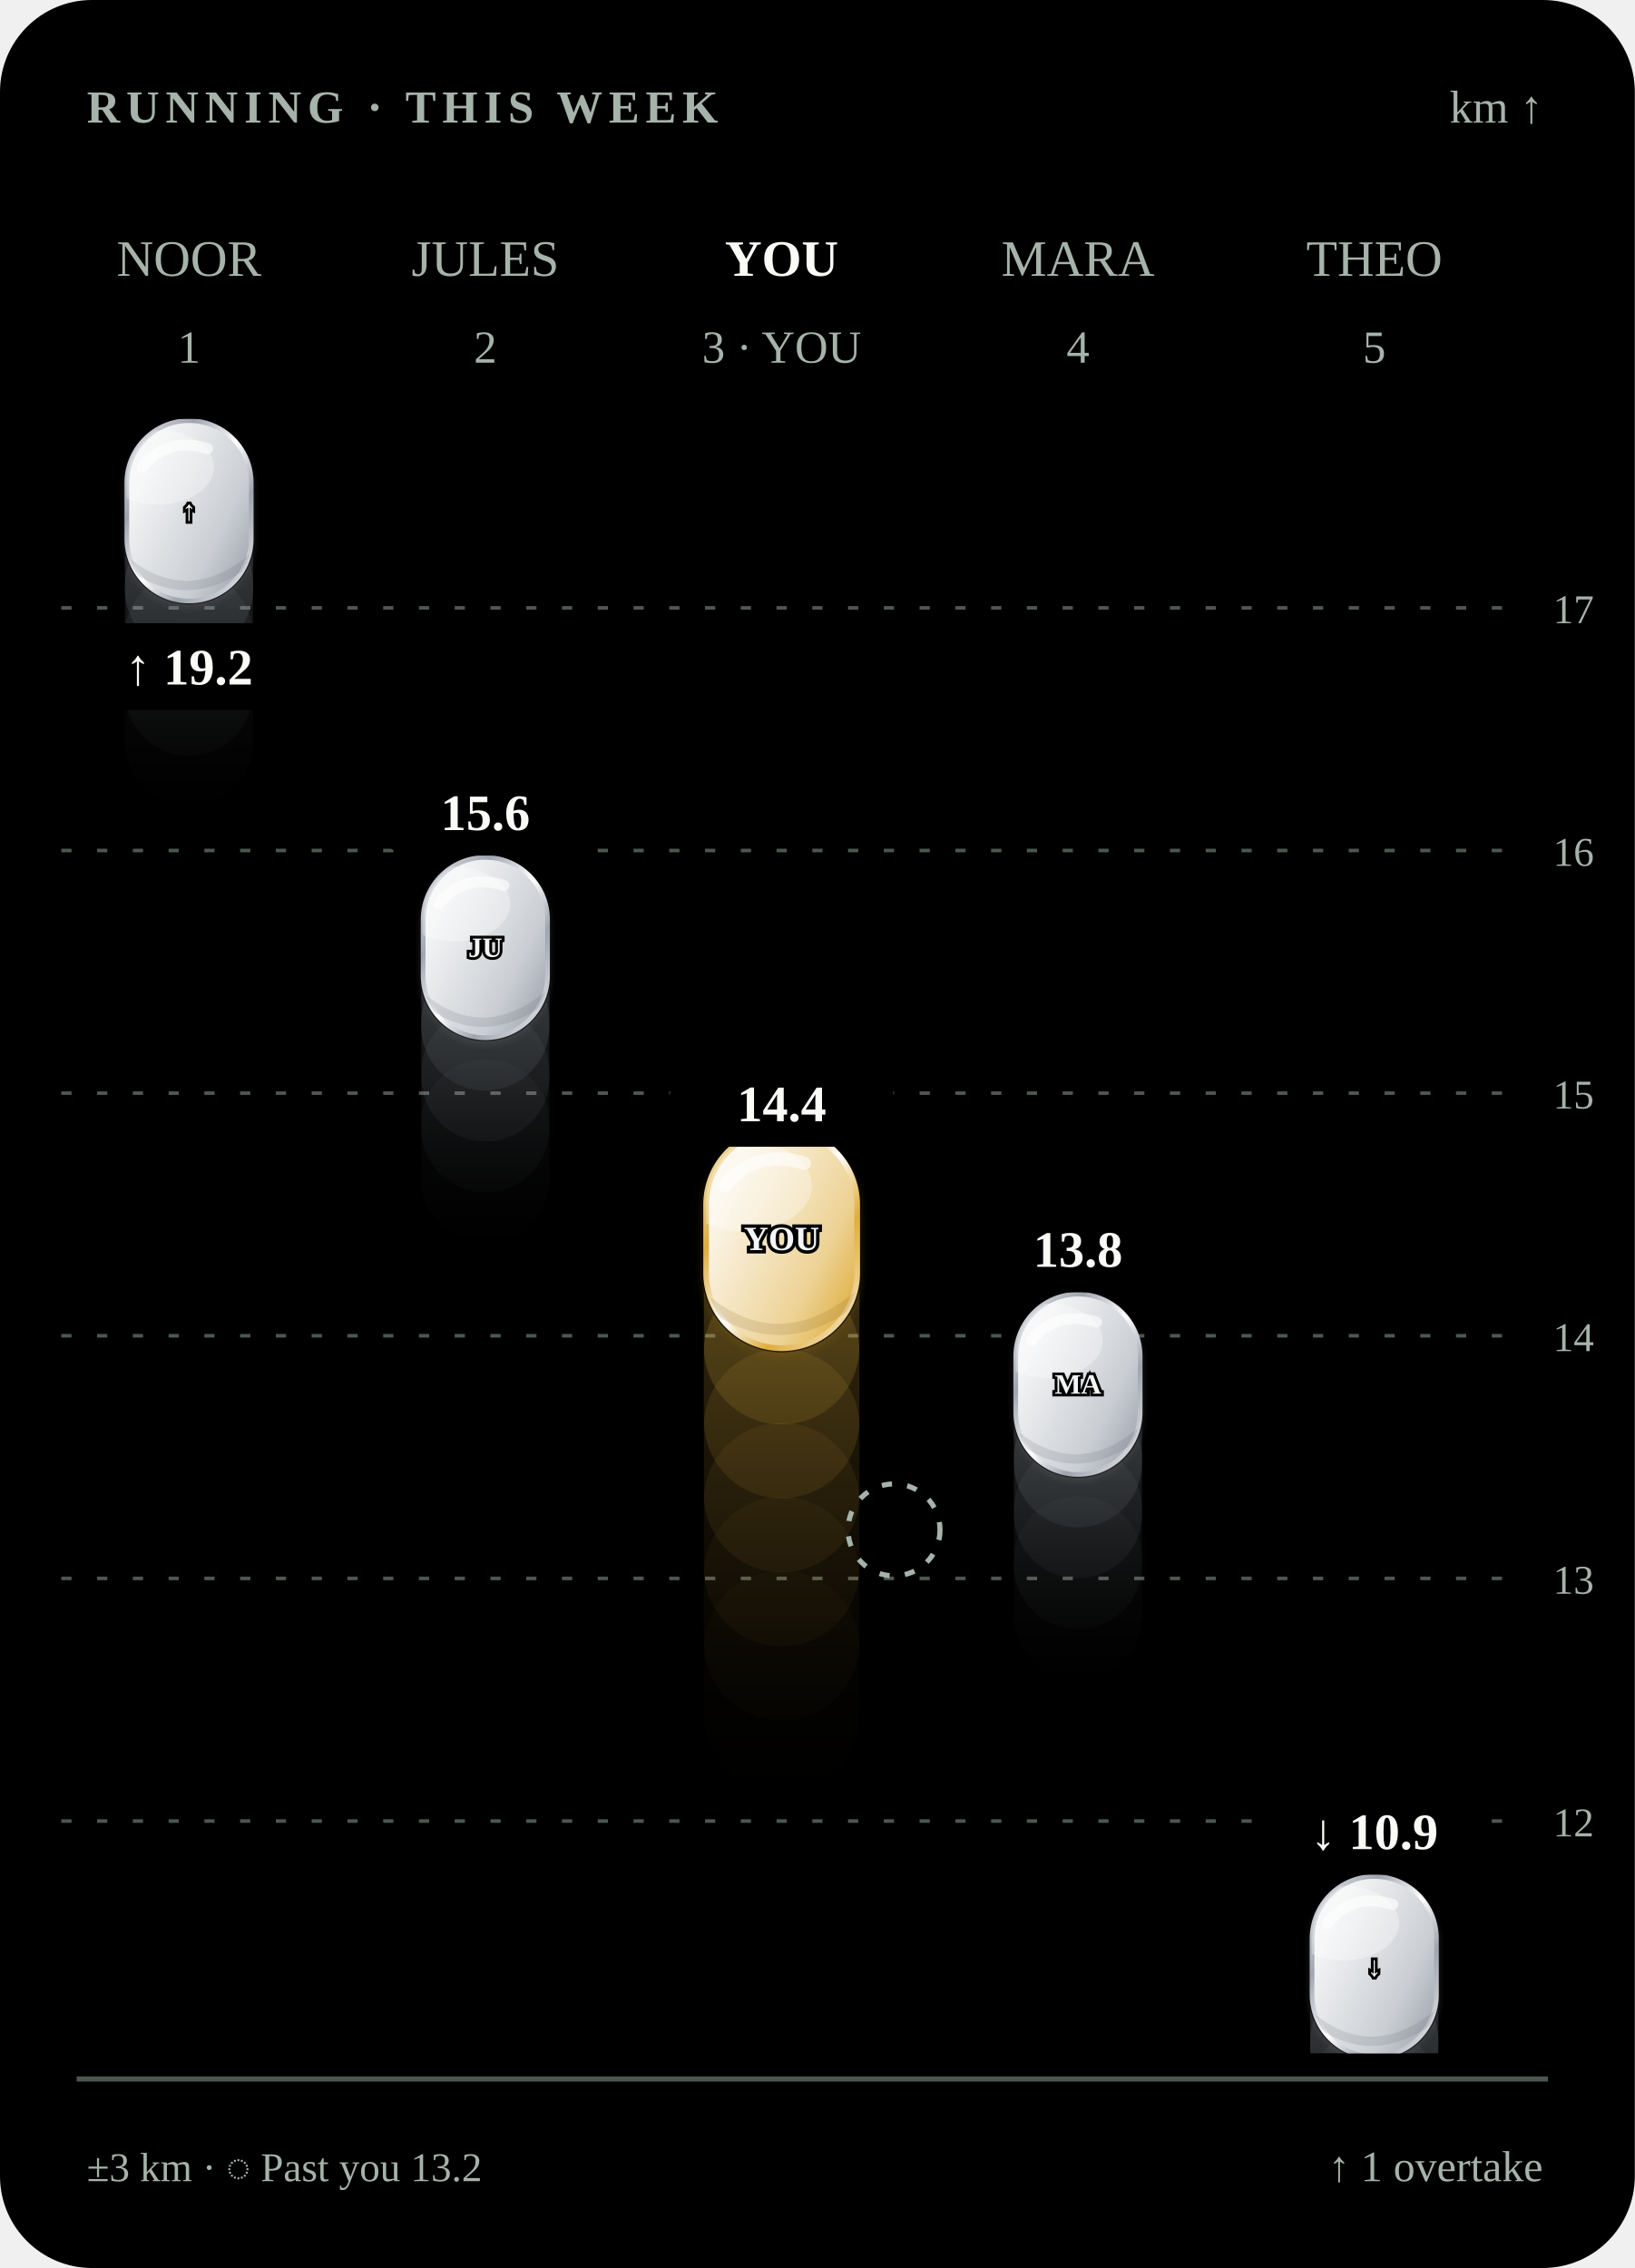
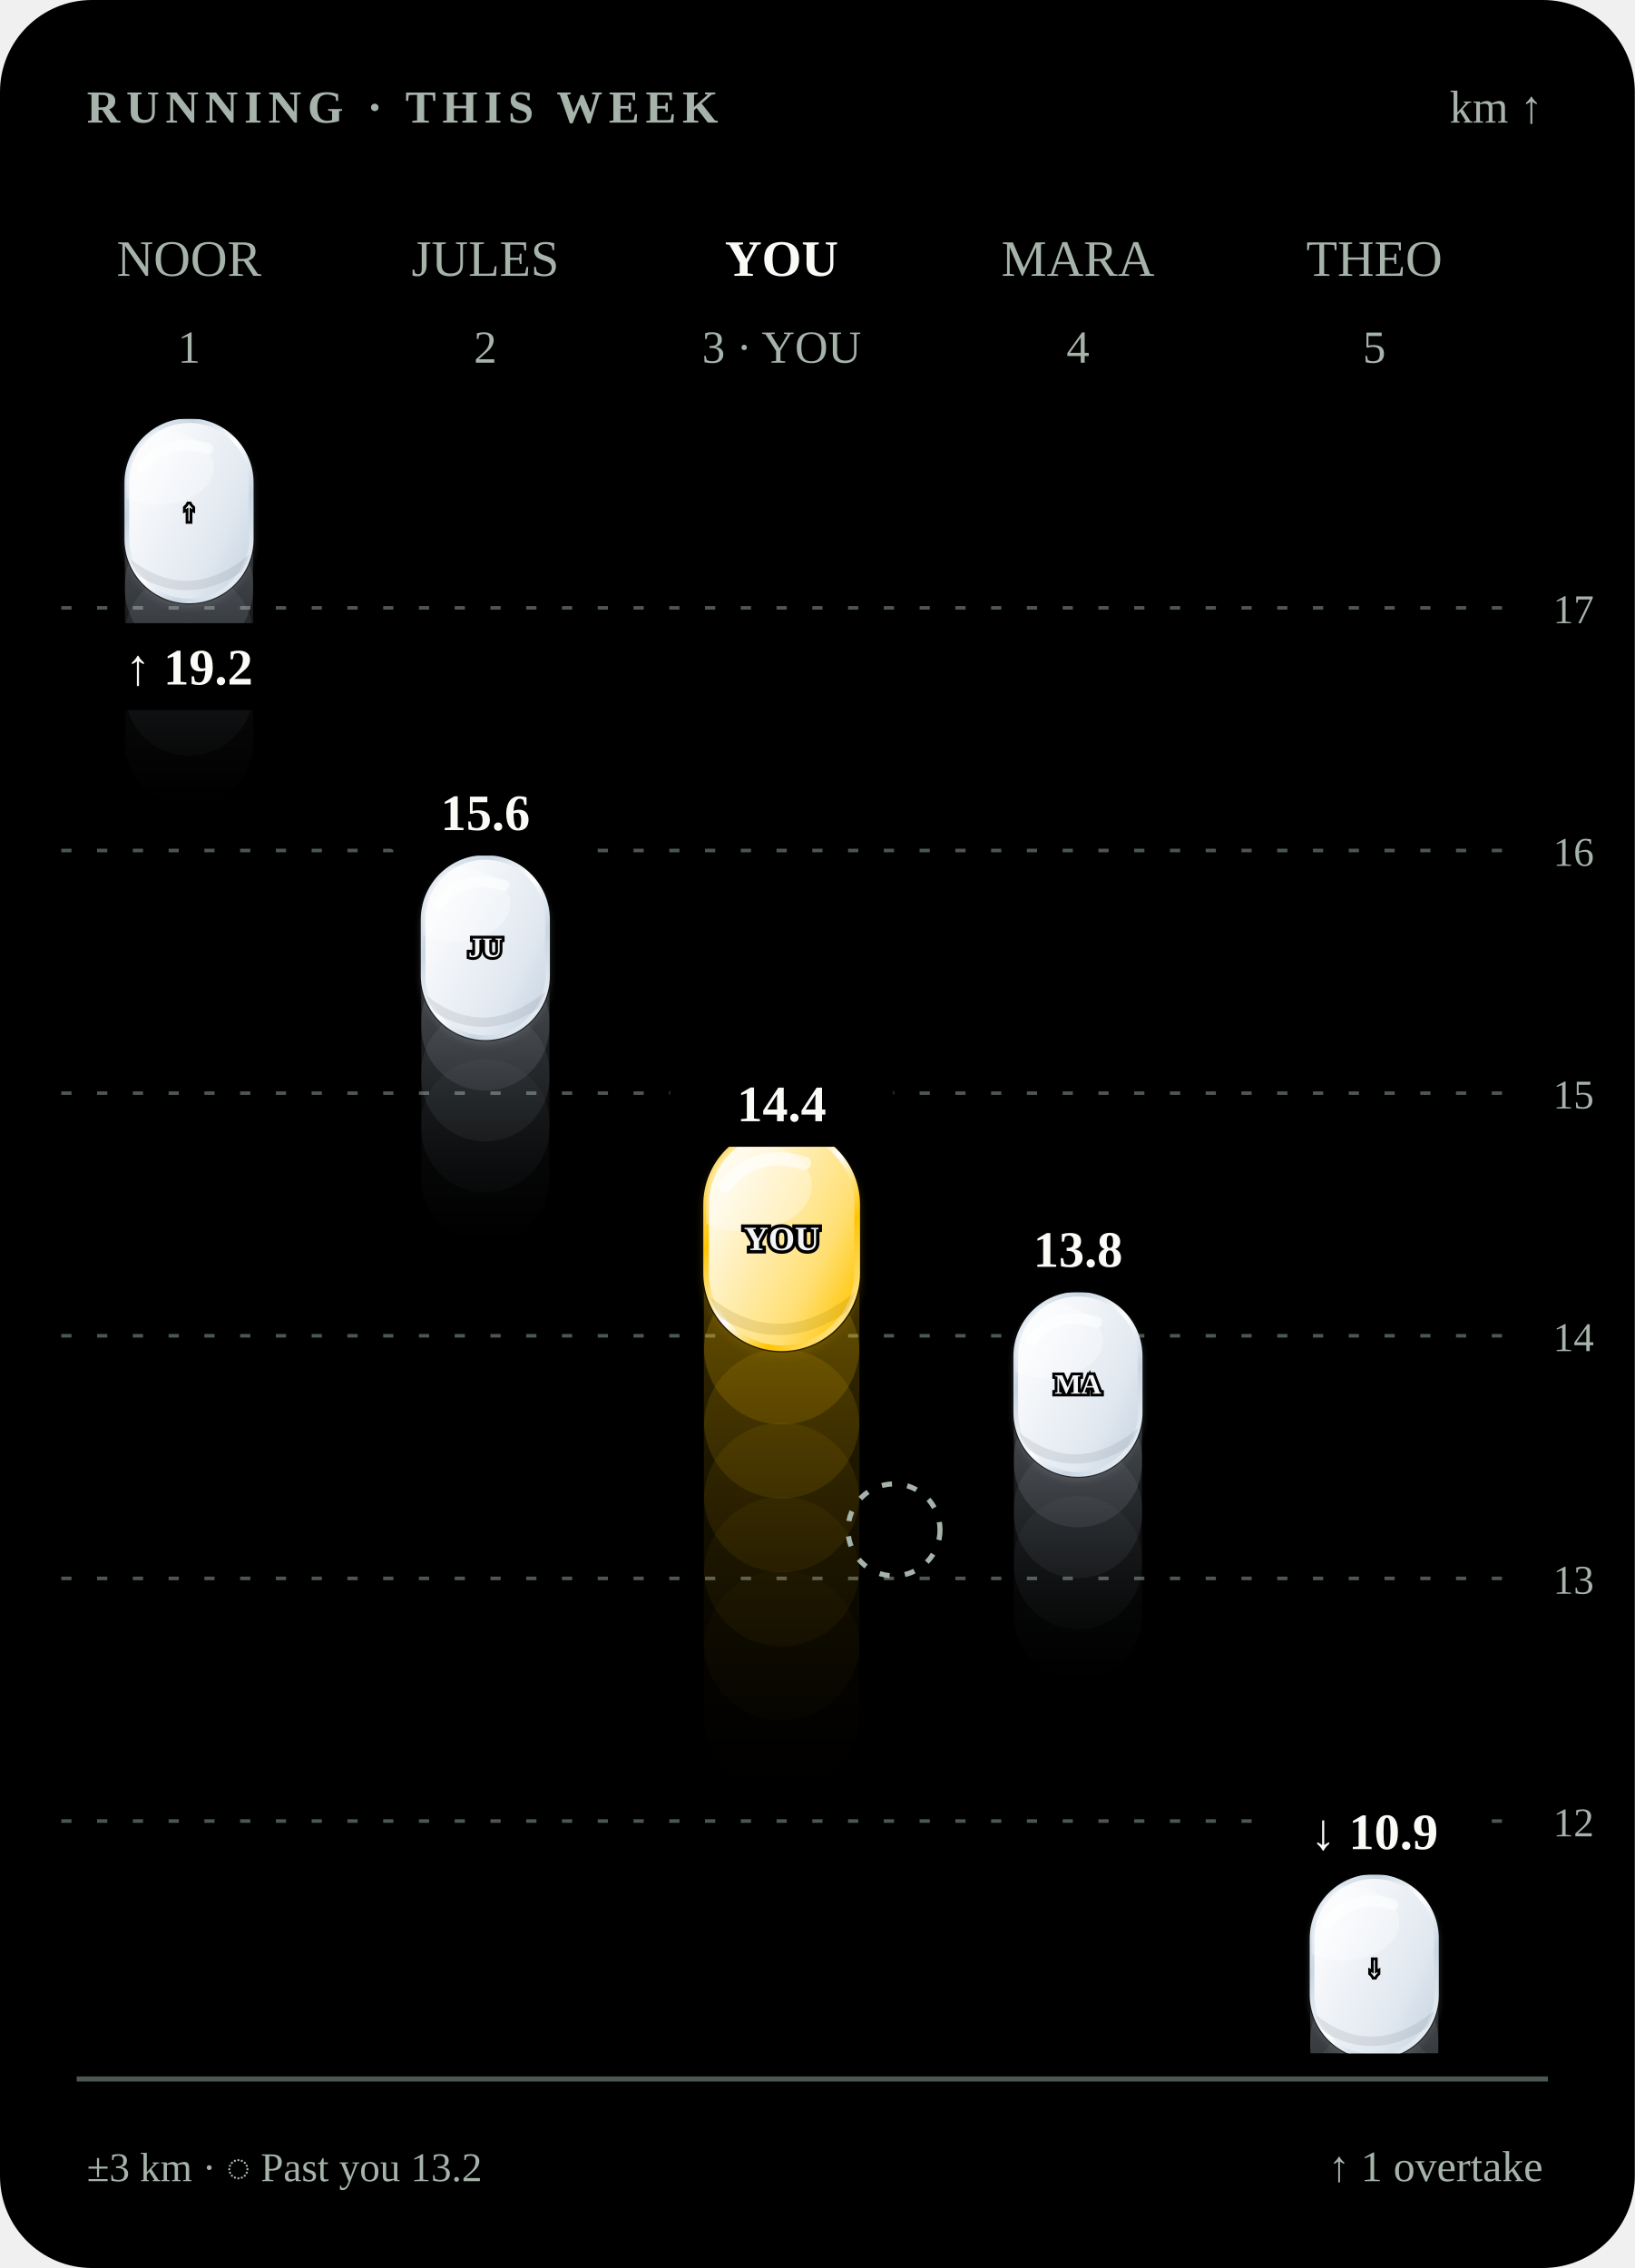
<svg xmlns="http://www.w3.org/2000/svg" viewBox="0 0 320 444" role="img" aria-label="Contour chase: fictional weekly running field. You are place 3, 14.4 km. 1 overtakes. Higher means more distance. Past you is not ranked.">
  <defs>
    <linearGradient id="«finish-field-0trueR0»-wake" x1="0" y1="0" x2="0" y2="1">
      <stop stop-color="#f1c75b" stop-opacity=".65" />
      <stop offset="1" stop-color="#f1c75b" stop-opacity="0" />
    </linearGradient>
    <linearGradient id="«finish-field-0trueR0»-peer" x1="0" y1="0" x2="0" y2="1">
      <stop stop-color="#819486" stop-opacity=".3" />
      <stop offset="1" stop-color="#819486" stop-opacity="0" />
    </linearGradient>
    <clipPath id="«finish-field-0trueR0»-field">
      <rect x="8" y="82" width="294" height="320" rx="12" />
    </clipPath>
  </defs>
  <rect width="320" height="444" rx="18" fill="#000000" />
  <text x="17" y="24" fill="#a6b3aa" font-size="9" font-weight="600" letter-spacing="1.2">RUNNING · THIS WEEK</text>
  <text x="302" y="24" text-anchor="end" fill="#a6b3aa" font-size="9">km ↑</text>
  <g>
    <text x="37" y="54" text-anchor="middle" fill="#a6b3aa" font-size="10" font-weight="500">NOOR</text>
    <text x="37" y="71" text-anchor="middle" fill="#a6b3aa" font-size="9">1</text>
  </g>
  <g>
    <text x="95" y="54" text-anchor="middle" fill="#a6b3aa" font-size="10" font-weight="500">JULES</text>
    <text x="95" y="71" text-anchor="middle" fill="#a6b3aa" font-size="9">2</text>
  </g>
  <g>
    <text x="153" y="54" text-anchor="middle" fill="#fafaf7" font-size="10" font-weight="800">YOU</text>
    <text x="153" y="71" text-anchor="middle" fill="#a6b3aa" font-size="9">3 · YOU</text>
  </g>
  <g>
    <text x="211" y="54" text-anchor="middle" fill="#a6b3aa" font-size="10" font-weight="500">MARA</text>
    <text x="211" y="71" text-anchor="middle" fill="#a6b3aa" font-size="9">4</text>
  </g>
  <g>
    <text x="269" y="54" text-anchor="middle" fill="#a6b3aa" font-size="10" font-weight="500">THEO</text>
    <text x="269" y="71" text-anchor="middle" fill="#a6b3aa" font-size="9">5</text>
  </g>
  <g>
    <path d="M12 356.5H294" stroke="#4c5750" stroke-width="0.7" stroke-dasharray="2 5" />
    <text x="308" y="359.5" text-anchor="middle" font-size="8" fill="#a6b3aa">12</text>
  </g>
  <g>
    <path d="M12 309H294" stroke="#4c5750" stroke-width="0.7" stroke-dasharray="2 5" />
    <text x="308" y="312" text-anchor="middle" font-size="8" fill="#a6b3aa">13</text>
  </g>
  <g>
    <path d="M12 261.5H294" stroke="#4c5750" stroke-width="0.7" stroke-dasharray="2 5" />
    <text x="308" y="264.5" text-anchor="middle" font-size="8" fill="#a6b3aa">14</text>
  </g>
  <g>
    <path d="M12 214H294" stroke="#4c5750" stroke-width="0.7" stroke-dasharray="2 5" />
    <text x="308" y="217" text-anchor="middle" font-size="8" fill="#a6b3aa">15</text>
  </g>
  <g>
    <path d="M12 166.5H294" stroke="#4c5750" stroke-width="0.7" stroke-dasharray="2 5" />
    <text x="308" y="169.5" text-anchor="middle" font-size="8" fill="#a6b3aa">16</text>
  </g>
  <g>
    <path d="M12 119H294" stroke="#4c5750" stroke-width="0.7" stroke-dasharray="2 5" />
    <text x="308" y="122" text-anchor="middle" font-size="8" fill="#a6b3aa">17</text>
  </g>
  <g clip-path="url(#«finish-field-0trueR0»-field)">
    <g>
      <g transform="translate(37 100) scale(0.6086957)" data-material-racer="silver">
        <defs>
          <linearGradient id="«finish-field-0trueR15n»-body" x1="-0.5" y1="0" x2="0.9" y2="1">
            <stop offset="0" stop-color="#ffffff" stop-opacity="1" />
-             <stop offset="0.4" stop-color="#f3f4f5" stop-opacity="1" />
-             <stop offset="0.8" stop-color="#caced3" stop-opacity="1" />
-             <stop offset="1" stop-color="#9fa5af" stop-opacity="1" />
+             <stop offset="0.4" stop-color="#f9fafc" stop-opacity="1" />
+             <stop offset="0.8" stop-color="#e1e8f0" stop-opacity="1" />
+             <stop offset="1" stop-color="#c9d6e3" stop-opacity="1" />
          </linearGradient>
          <linearGradient id="«finish-field-0trueR15n»-rim" x1="0" y1="0" x2="1" y2="1">
-             <stop stop-color="#ecedef" />
-             <stop offset=".27" stop-color="#9fa5af" />
+             <stop stop-color="#f4f7f9" />
+             <stop offset=".27" stop-color="#c9d6e3" />
            <stop offset=".5" stop-color="#fff" />
-             <stop offset=".7" stop-color="#9fa5af" />
-             <stop offset="1" stop-color="#ecedef" />
+             <stop offset=".7" stop-color="#c9d6e3" />
+             <stop offset="1" stop-color="#f4f7f9" />
          </linearGradient>
          <linearGradient id="«finish-field-0trueR15n»-shine" gradientUnits="userSpaceOnUse" x1="-38" y1="-25" x2="25" y2="18">
            <stop stop-color="white" stop-opacity="0" />
            <stop offset=".36" stop-color="white" stop-opacity="0" />
            <stop offset=".48" stop-color="white" stop-opacity="0.35" />
            <stop offset=".57" stop-color="white" stop-opacity="0" />
            <stop offset="1" stop-color="white" stop-opacity="0" />
          </linearGradient>
          <clipPath id="«finish-field-0trueR15n»-clip">
            <rect x="-20" y="-29" width="40" height="58" rx="20" />
          </clipPath>
          <filter id="«finish-field-0trueR15n»-shadow" x="-50%" y="-50%" width="200%" height="220%">
-             <feDropShadow dx="0" dy="1.5" stdDeviation="1.1" flood-color="#53565b" flood-opacity="0.4" />
+             <feDropShadow dx="0" dy="1.5" stdDeviation="1.1" flood-color="#696f76" flood-opacity="0.4" />
          </filter>
          <pattern id="«finish-field-0trueR15n»-grain" width="3" height="3" patternUnits="userSpaceOnUse">
-             <path d="M0 .4H3" stroke="#ecedef" stroke-opacity=".22" stroke-width=".35" />
+             <path d="M0 .4H3" stroke="#f4f7f9" stroke-opacity=".22" stroke-width=".35" />
          </pattern>
        </defs>
        <g data-satin-wake="silver">
          <defs>
            <linearGradient id="«finish-field-0trueR195n»-fade" x1="0" y1="0" x2="0" y2="1">
              <stop stop-color="white" />
              <stop offset="1" stop-color="white" stop-opacity="0" />
            </linearGradient>
            <mask id="«finish-field-0trueR195n»-outside" maskUnits="userSpaceOnUse" x="-40" y="-40" width="80" height="155.55" style="mask-type:luminance">
              <rect x="-40" y="-40" width="80" height="155.55" fill="white" />
              <path d="M-20 -9a20 20 0 0 1 40 0V9a20 20 0 0 1 -40 0Z" fill="black" stroke="black" stroke-width="2.2" />
            </mask>
            <mask id="«finish-field-0trueR195n»-fade-mask" maskUnits="userSpaceOnUse" x="-35" y="-35" width="70" height="140.55">
              <rect x="-35" y="-29" width="70" height="124.55" fill="url(#«finish-field-0trueR195n»-fade)" />
            </mask>
          </defs>
          <g mask="url(#«finish-field-0trueR195n»-outside)" data-wake-exclusion="curved-silhouette">
            <g mask="url(#«finish-field-0trueR195n»-fade-mask)">
              <g style="transform:translateY(16.3875px);opacity:0.6;--echo-distance:65.55px;animation-duration:1.32s;animation-delay:0s">
-                 <path d="M-20 -9a20 20 0 0 1 40 0V9a20 20 0 0 1 -40 0Z" fill="#9fa5af" opacity=".55" stroke="#9fa5af" stroke-width="1.2" />
+                 <path d="M-20 -9a20 20 0 0 1 40 0V9a20 20 0 0 1 -40 0Z" fill="#c9d6e3" opacity=".55" stroke="#c9d6e3" stroke-width="1.2" />
              </g>
              <g style="transform:translateY(32.775px);opacity:0.48;--echo-distance:65.55px;animation-duration:1.32s;animation-delay:-0.33s">
-                 <path d="M-20 -9a20 20 0 0 1 40 0V9a20 20 0 0 1 -40 0Z" fill="#9fa5af" opacity=".55" stroke="#9fa5af" stroke-width="1.2" />
+                 <path d="M-20 -9a20 20 0 0 1 40 0V9a20 20 0 0 1 -40 0Z" fill="#c9d6e3" opacity=".55" stroke="#c9d6e3" stroke-width="1.2" />
              </g>
              <g style="transform:translateY(49.1625px);opacity:0.36;--echo-distance:65.55px;animation-duration:1.32s;animation-delay:-0.66s">
-                 <path d="M-20 -9a20 20 0 0 1 40 0V9a20 20 0 0 1 -40 0Z" fill="#9fa5af" opacity=".55" stroke="#9fa5af" stroke-width="1.2" />
+                 <path d="M-20 -9a20 20 0 0 1 40 0V9a20 20 0 0 1 -40 0Z" fill="#c9d6e3" opacity=".55" stroke="#c9d6e3" stroke-width="1.2" />
              </g>
              <g style="transform:translateY(65.55px);opacity:0.24;--echo-distance:65.55px;animation-duration:1.32s;animation-delay:-0.99s">
-                 <path d="M-20 -9a20 20 0 0 1 40 0V9a20 20 0 0 1 -40 0Z" fill="#9fa5af" opacity=".55" stroke="#9fa5af" stroke-width="1.2" />
+                 <path d="M-20 -9a20 20 0 0 1 40 0V9a20 20 0 0 1 -40 0Z" fill="#c9d6e3" opacity=".55" stroke="#c9d6e3" stroke-width="1.2" />
              </g>
            </g>
          </g>
        </g>
        <g filter="url(#«finish-field-0trueR15n»-shadow)">
          <rect x="-20" y="-29" width="40" height="58" rx="20" fill="url(#«finish-field-0trueR15n»-body)" stroke="url(#«finish-field-0trueR15n»-rim)" stroke-width="1.5" />
          <g clip-path="url(#«finish-field-0trueR15n»-clip)">
            <ellipse cx="-10" cy="-14" rx="18" ry="12" fill="white" opacity="0.32" />
            <path d="M-15-14Q-7-24 6-20" fill="none" stroke="white" stroke-width="3.5" stroke-linecap="round" opacity="0.6" />
-             <path d="M-23 14Q0 35 24 12" fill="none" stroke="#53565b" stroke-width="3" opacity=".15" />
+             <path d="M-23 14Q0 35 24 12" fill="none" stroke="#696f76" stroke-width="3" opacity=".15" />
          </g>
        </g>
        <text x="0" y="3" text-anchor="middle" fill="#f4f5f6" stroke="#000000" stroke-width="1.8" paint-order="stroke" font-size="9" font-weight="800">↑</text>
      </g>
      <g display="none">
        <circle cx="37" cy="114" r="14" fill="none" stroke="#819486" stroke-width="1.4" opacity="0.35" />
        <circle cx="37" cy="127" r="14" fill="none" stroke="#819486" stroke-width="1.4" opacity="0.2" />
        <circle cx="37" cy="100" r="14" fill="#fafaf7" stroke="#819486" stroke-width="1.5" />
        <text x="37" y="103" text-anchor="middle" font-size="8.5" font-weight="700" fill="#fafaf7">↑</text>
      </g>
      <rect x="15" y="122" width="44" height="17" rx="8" fill="#000000" />
      <text x="37" y="134" text-anchor="middle" font-size="10" font-weight="700" fill="#fafaf7">↑ 19.2</text>
    </g>
    <g>
      <g transform="translate(95 185.5) scale(0.6086957)" data-material-racer="silver">
        <defs>
          <linearGradient id="«finish-field-0trueR19n»-body" x1="-0.5" y1="0" x2="0.9" y2="1">
            <stop offset="0" stop-color="#ffffff" stop-opacity="1" />
-             <stop offset="0.4" stop-color="#f3f4f5" stop-opacity="1" />
-             <stop offset="0.8" stop-color="#caced3" stop-opacity="1" />
-             <stop offset="1" stop-color="#9fa5af" stop-opacity="1" />
+             <stop offset="0.4" stop-color="#f9fafc" stop-opacity="1" />
+             <stop offset="0.8" stop-color="#e1e8f0" stop-opacity="1" />
+             <stop offset="1" stop-color="#c9d6e3" stop-opacity="1" />
          </linearGradient>
          <linearGradient id="«finish-field-0trueR19n»-rim" x1="0" y1="0" x2="1" y2="1">
-             <stop stop-color="#ecedef" />
-             <stop offset=".27" stop-color="#9fa5af" />
+             <stop stop-color="#f4f7f9" />
+             <stop offset=".27" stop-color="#c9d6e3" />
            <stop offset=".5" stop-color="#fff" />
-             <stop offset=".7" stop-color="#9fa5af" />
-             <stop offset="1" stop-color="#ecedef" />
+             <stop offset=".7" stop-color="#c9d6e3" />
+             <stop offset="1" stop-color="#f4f7f9" />
          </linearGradient>
          <linearGradient id="«finish-field-0trueR19n»-shine" gradientUnits="userSpaceOnUse" x1="-38" y1="-25" x2="25" y2="18">
            <stop stop-color="white" stop-opacity="0" />
            <stop offset=".36" stop-color="white" stop-opacity="0" />
            <stop offset=".48" stop-color="white" stop-opacity="0.35" />
            <stop offset=".57" stop-color="white" stop-opacity="0" />
            <stop offset="1" stop-color="white" stop-opacity="0" />
          </linearGradient>
          <clipPath id="«finish-field-0trueR19n»-clip">
            <rect x="-20" y="-29" width="40" height="58" rx="20" />
          </clipPath>
          <filter id="«finish-field-0trueR19n»-shadow" x="-50%" y="-50%" width="200%" height="220%">
-             <feDropShadow dx="0" dy="1.5" stdDeviation="1.1" flood-color="#53565b" flood-opacity="0.4" />
+             <feDropShadow dx="0" dy="1.5" stdDeviation="1.1" flood-color="#696f76" flood-opacity="0.4" />
          </filter>
          <pattern id="«finish-field-0trueR19n»-grain" width="3" height="3" patternUnits="userSpaceOnUse">
-             <path d="M0 .4H3" stroke="#ecedef" stroke-opacity=".22" stroke-width=".35" />
+             <path d="M0 .4H3" stroke="#f4f7f9" stroke-opacity=".22" stroke-width=".35" />
          </pattern>
        </defs>
        <g data-satin-wake="silver">
          <defs>
            <linearGradient id="«finish-field-0trueR199n»-fade" x1="0" y1="0" x2="0" y2="1">
              <stop stop-color="white" />
              <stop offset="1" stop-color="white" stop-opacity="0" />
            </linearGradient>
            <mask id="«finish-field-0trueR199n»-outside" maskUnits="userSpaceOnUse" x="-40" y="-40" width="80" height="155.55" style="mask-type:luminance">
              <rect x="-40" y="-40" width="80" height="155.55" fill="white" />
              <path d="M-20 -9a20 20 0 0 1 40 0V9a20 20 0 0 1 -40 0Z" fill="black" stroke="black" stroke-width="2.2" />
            </mask>
            <mask id="«finish-field-0trueR199n»-fade-mask" maskUnits="userSpaceOnUse" x="-35" y="-35" width="70" height="140.55">
              <rect x="-35" y="-29" width="70" height="124.55" fill="url(#«finish-field-0trueR199n»-fade)" />
            </mask>
          </defs>
          <g mask="url(#«finish-field-0trueR199n»-outside)" data-wake-exclusion="curved-silhouette">
            <g mask="url(#«finish-field-0trueR199n»-fade-mask)">
              <g style="transform:translateY(16.3875px);opacity:0.6;--echo-distance:65.55px;animation-duration:1.32s;animation-delay:0s">
-                 <path d="M-20 -9a20 20 0 0 1 40 0V9a20 20 0 0 1 -40 0Z" fill="#9fa5af" opacity=".55" stroke="#9fa5af" stroke-width="1.2" />
+                 <path d="M-20 -9a20 20 0 0 1 40 0V9a20 20 0 0 1 -40 0Z" fill="#c9d6e3" opacity=".55" stroke="#c9d6e3" stroke-width="1.2" />
              </g>
              <g style="transform:translateY(32.775px);opacity:0.48;--echo-distance:65.55px;animation-duration:1.32s;animation-delay:-0.33s">
-                 <path d="M-20 -9a20 20 0 0 1 40 0V9a20 20 0 0 1 -40 0Z" fill="#9fa5af" opacity=".55" stroke="#9fa5af" stroke-width="1.2" />
+                 <path d="M-20 -9a20 20 0 0 1 40 0V9a20 20 0 0 1 -40 0Z" fill="#c9d6e3" opacity=".55" stroke="#c9d6e3" stroke-width="1.2" />
              </g>
              <g style="transform:translateY(49.1625px);opacity:0.36;--echo-distance:65.55px;animation-duration:1.32s;animation-delay:-0.66s">
-                 <path d="M-20 -9a20 20 0 0 1 40 0V9a20 20 0 0 1 -40 0Z" fill="#9fa5af" opacity=".55" stroke="#9fa5af" stroke-width="1.2" />
+                 <path d="M-20 -9a20 20 0 0 1 40 0V9a20 20 0 0 1 -40 0Z" fill="#c9d6e3" opacity=".55" stroke="#c9d6e3" stroke-width="1.2" />
              </g>
              <g style="transform:translateY(65.55px);opacity:0.24;--echo-distance:65.55px;animation-duration:1.32s;animation-delay:-0.99s">
-                 <path d="M-20 -9a20 20 0 0 1 40 0V9a20 20 0 0 1 -40 0Z" fill="#9fa5af" opacity=".55" stroke="#9fa5af" stroke-width="1.2" />
+                 <path d="M-20 -9a20 20 0 0 1 40 0V9a20 20 0 0 1 -40 0Z" fill="#c9d6e3" opacity=".55" stroke="#c9d6e3" stroke-width="1.2" />
              </g>
            </g>
          </g>
        </g>
        <g filter="url(#«finish-field-0trueR19n»-shadow)">
          <rect x="-20" y="-29" width="40" height="58" rx="20" fill="url(#«finish-field-0trueR19n»-body)" stroke="url(#«finish-field-0trueR19n»-rim)" stroke-width="1.5" />
          <g clip-path="url(#«finish-field-0trueR19n»-clip)">
            <ellipse cx="-10" cy="-14" rx="18" ry="12" fill="white" opacity="0.32" />
            <path d="M-15-14Q-7-24 6-20" fill="none" stroke="white" stroke-width="3.5" stroke-linecap="round" opacity="0.6" />
-             <path d="M-23 14Q0 35 24 12" fill="none" stroke="#53565b" stroke-width="3" opacity=".15" />
+             <path d="M-23 14Q0 35 24 12" fill="none" stroke="#696f76" stroke-width="3" opacity=".15" />
          </g>
        </g>
        <text x="0" y="3" text-anchor="middle" fill="#f4f5f6" stroke="#000000" stroke-width="1.8" paint-order="stroke" font-size="9" font-weight="800">JU</text>
      </g>
      <g display="none">
        <circle cx="95" cy="199.5" r="14" fill="none" stroke="#819486" stroke-width="1.4" opacity="0.35" />
        <circle cx="95" cy="212.5" r="14" fill="none" stroke="#819486" stroke-width="1.4" opacity="0.2" />
        <circle cx="95" cy="185.5" r="14" fill="#fafaf7" stroke="#819486" stroke-width="1.5" />
        <text x="95" y="188.5" text-anchor="middle" font-size="8.5" font-weight="700" fill="#fafaf7">JU</text>
      </g>
      <rect x="73" y="150.5" width="44" height="17" rx="8" fill="#000000" />
      <text x="95" y="162.5" text-anchor="middle" font-size="10" font-weight="700" fill="#fafaf7">15.6</text>
    </g>
    <g>
      <g transform="translate(153 242.5) scale(0.7391304)" data-material-racer="gold">
        <defs>
          <linearGradient id="«finish-field-0trueR1dn»-body" x1="-0.5" y1="0" x2="0.9" y2="1">
            <stop offset="0" stop-color="#ffffff" stop-opacity="1" />
-             <stop offset="0.4" stop-color="#fbf5e8" stop-opacity="1" />
-             <stop offset="0.8" stop-color="#edd294" stop-opacity="1" />
-             <stop offset="1" stop-color="#dfad3c" stop-opacity="1" />
+             <stop offset="0.4" stop-color="#fff8e0" stop-opacity="1" />
+             <stop offset="0.8" stop-color="#ffdf73" stop-opacity="1" />
+             <stop offset="1" stop-color="#ffc400" stop-opacity="1" />
          </linearGradient>
          <linearGradient id="«finish-field-0trueR1dn»-rim" x1="0" y1="0" x2="1" y2="1">
-             <stop stop-color="#f9efd8" />
-             <stop offset=".27" stop-color="#dfad3c" />
+             <stop stop-color="#fff3cc" />
+             <stop offset=".27" stop-color="#ffc400" />
            <stop offset=".5" stop-color="#fff" />
-             <stop offset=".7" stop-color="#dfad3c" />
-             <stop offset="1" stop-color="#f9efd8" />
+             <stop offset=".7" stop-color="#ffc400" />
+             <stop offset="1" stop-color="#fff3cc" />
          </linearGradient>
          <linearGradient id="«finish-field-0trueR1dn»-shine" gradientUnits="userSpaceOnUse" x1="-38" y1="-25" x2="25" y2="18">
            <stop stop-color="white" stop-opacity="0" />
            <stop offset=".36" stop-color="white" stop-opacity="0" />
            <stop offset=".48" stop-color="white" stop-opacity="0.35" />
            <stop offset=".57" stop-color="white" stop-opacity="0" />
            <stop offset="1" stop-color="white" stop-opacity="0" />
          </linearGradient>
          <clipPath id="«finish-field-0trueR1dn»-clip">
            <rect x="-20" y="-29" width="40" height="58" rx="20" />
          </clipPath>
          <filter id="«finish-field-0trueR1dn»-shadow" x="-50%" y="-50%" width="200%" height="220%">
-             <feDropShadow dx="0" dy="1.5" stdDeviation="1.1" flood-color="#745a1f" flood-opacity="0.4" />
+             <feDropShadow dx="0" dy="1.5" stdDeviation="1.1" flood-color="#856600" flood-opacity="0.4" />
          </filter>
          <pattern id="«finish-field-0trueR1dn»-grain" width="3" height="3" patternUnits="userSpaceOnUse">
-             <path d="M0 .4H3" stroke="#f9efd8" stroke-opacity=".22" stroke-width=".35" />
+             <path d="M0 .4H3" stroke="#fff3cc" stroke-opacity=".22" stroke-width=".35" />
          </pattern>
        </defs>
        <g data-satin-wake="gold">
          <defs>
            <linearGradient id="«finish-field-0trueR19dn»-fade" x1="0" y1="0" x2="0" y2="1">
              <stop stop-color="white" />
              <stop offset="1" stop-color="white" stop-opacity="0" />
            </linearGradient>
            <mask id="«finish-field-0trueR19dn»-outside" maskUnits="userSpaceOnUse" x="-40" y="-40" width="80" height="207.55" style="mask-type:luminance">
              <rect x="-40" y="-40" width="80" height="207.55" fill="white" />
              <path d="M-20 -9a20 20 0 0 1 40 0V9a20 20 0 0 1 -40 0Z" fill="black" stroke="black" stroke-width="2.2" />
            </mask>
            <mask id="«finish-field-0trueR19dn»-fade-mask" maskUnits="userSpaceOnUse" x="-35" y="-35" width="70" height="192.55">
              <rect x="-35" y="-29" width="70" height="176.55" fill="url(#«finish-field-0trueR19dn»-fade)" />
            </mask>
          </defs>
          <g mask="url(#«finish-field-0trueR19dn»-outside)" data-wake-exclusion="curved-silhouette">
            <g mask="url(#«finish-field-0trueR19dn»-fade-mask)">
              <g style="transform:translateY(19.59167px);opacity:0.6;--echo-distance:117.55px;animation-duration:1.15s;animation-delay:0s">
-                 <path d="M-20 -9a20 20 0 0 1 40 0V9a20 20 0 0 1 -40 0Z" fill="#dfad3c" opacity=".55" stroke="#dfad3c" stroke-width="1.2" />
+                 <path d="M-20 -9a20 20 0 0 1 40 0V9a20 20 0 0 1 -40 0Z" fill="#ffc400" opacity=".55" stroke="#ffc400" stroke-width="1.2" />
              </g>
              <g style="transform:translateY(39.18333px);opacity:0.514;--echo-distance:117.55px;animation-duration:1.15s;animation-delay:-0.192s">
-                 <path d="M-20 -9a20 20 0 0 1 40 0V9a20 20 0 0 1 -40 0Z" fill="#dfad3c" opacity=".55" stroke="#dfad3c" stroke-width="1.2" />
+                 <path d="M-20 -9a20 20 0 0 1 40 0V9a20 20 0 0 1 -40 0Z" fill="#ffc400" opacity=".55" stroke="#ffc400" stroke-width="1.2" />
              </g>
              <g style="transform:translateY(58.775px);opacity:0.429;--echo-distance:117.55px;animation-duration:1.15s;animation-delay:-0.383s">
-                 <path d="M-20 -9a20 20 0 0 1 40 0V9a20 20 0 0 1 -40 0Z" fill="#dfad3c" opacity=".55" stroke="#dfad3c" stroke-width="1.2" />
+                 <path d="M-20 -9a20 20 0 0 1 40 0V9a20 20 0 0 1 -40 0Z" fill="#ffc400" opacity=".55" stroke="#ffc400" stroke-width="1.2" />
              </g>
              <g style="transform:translateY(78.36667px);opacity:0.343;--echo-distance:117.55px;animation-duration:1.15s;animation-delay:-0.575s">
-                 <path d="M-20 -9a20 20 0 0 1 40 0V9a20 20 0 0 1 -40 0Z" fill="#dfad3c" opacity=".55" stroke="#dfad3c" stroke-width="1.2" />
+                 <path d="M-20 -9a20 20 0 0 1 40 0V9a20 20 0 0 1 -40 0Z" fill="#ffc400" opacity=".55" stroke="#ffc400" stroke-width="1.2" />
              </g>
              <g style="transform:translateY(97.95833px);opacity:0.257;--echo-distance:117.55px;animation-duration:1.15s;animation-delay:-0.767s">
-                 <path d="M-20 -9a20 20 0 0 1 40 0V9a20 20 0 0 1 -40 0Z" fill="#dfad3c" opacity=".55" stroke="#dfad3c" stroke-width="1.2" />
+                 <path d="M-20 -9a20 20 0 0 1 40 0V9a20 20 0 0 1 -40 0Z" fill="#ffc400" opacity=".55" stroke="#ffc400" stroke-width="1.2" />
              </g>
              <g style="transform:translateY(117.55px);opacity:0.171;--echo-distance:117.55px;animation-duration:1.15s;animation-delay:-0.958s">
-                 <path d="M-20 -9a20 20 0 0 1 40 0V9a20 20 0 0 1 -40 0Z" fill="#dfad3c" opacity=".55" stroke="#dfad3c" stroke-width="1.2" />
+                 <path d="M-20 -9a20 20 0 0 1 40 0V9a20 20 0 0 1 -40 0Z" fill="#ffc400" opacity=".55" stroke="#ffc400" stroke-width="1.2" />
              </g>
            </g>
          </g>
        </g>
        <g filter="url(#«finish-field-0trueR1dn»-shadow)">
          <rect x="-20" y="-29" width="40" height="58" rx="20" fill="url(#«finish-field-0trueR1dn»-body)" stroke="url(#«finish-field-0trueR1dn»-rim)" stroke-width="1.5" />
          <g clip-path="url(#«finish-field-0trueR1dn»-clip)">
            <ellipse cx="-10" cy="-14" rx="18" ry="12" fill="white" opacity="0.32" />
            <path d="M-15-14Q-7-24 6-20" fill="none" stroke="white" stroke-width="3.5" stroke-linecap="round" opacity="0.6" />
-             <path d="M-23 14Q0 35 24 12" fill="none" stroke="#745a1f" stroke-width="3" opacity=".15" />
+             <path d="M-23 14Q0 35 24 12" fill="none" stroke="#856600" stroke-width="3" opacity=".15" />
          </g>
        </g>
        <text x="0" y="3" text-anchor="middle" fill="#f4f5f6" stroke="#000000" stroke-width="1.8" paint-order="stroke" font-size="9" font-weight="800">YOU</text>
      </g>
      <g display="none">
        <circle cx="153" cy="256.5" r="14" fill="none" stroke="#f1c75b" stroke-width="1.4" opacity="0.35" />
        <circle cx="153" cy="269.5" r="14" fill="none" stroke="#f1c75b" stroke-width="1.4" opacity="0.2" />
        <circle cx="153" cy="242.5" r="17" fill="#fafaf7" stroke="#282f2c" stroke-width="2.5" />
        <text x="153" y="245.5" text-anchor="middle" font-size="8" font-weight="700" fill="#282f2c">YOU</text>
      </g>
      <rect x="131" y="207.5" width="44" height="17" rx="8" fill="#000000" />
      <text x="153" y="219.5" text-anchor="middle" font-size="10" font-weight="700" fill="#fafaf7">14.4</text>
    </g>
    <g>
      <g transform="translate(211 271) scale(0.6086957)" data-material-racer="silver">
        <defs>
          <linearGradient id="«finish-field-0trueR1hn»-body" x1="-0.5" y1="0" x2="0.9" y2="1">
            <stop offset="0" stop-color="#ffffff" stop-opacity="1" />
-             <stop offset="0.4" stop-color="#f3f4f5" stop-opacity="1" />
-             <stop offset="0.8" stop-color="#caced3" stop-opacity="1" />
-             <stop offset="1" stop-color="#9fa5af" stop-opacity="1" />
+             <stop offset="0.4" stop-color="#f9fafc" stop-opacity="1" />
+             <stop offset="0.8" stop-color="#e1e8f0" stop-opacity="1" />
+             <stop offset="1" stop-color="#c9d6e3" stop-opacity="1" />
          </linearGradient>
          <linearGradient id="«finish-field-0trueR1hn»-rim" x1="0" y1="0" x2="1" y2="1">
-             <stop stop-color="#ecedef" />
-             <stop offset=".27" stop-color="#9fa5af" />
+             <stop stop-color="#f4f7f9" />
+             <stop offset=".27" stop-color="#c9d6e3" />
            <stop offset=".5" stop-color="#fff" />
-             <stop offset=".7" stop-color="#9fa5af" />
-             <stop offset="1" stop-color="#ecedef" />
+             <stop offset=".7" stop-color="#c9d6e3" />
+             <stop offset="1" stop-color="#f4f7f9" />
          </linearGradient>
          <linearGradient id="«finish-field-0trueR1hn»-shine" gradientUnits="userSpaceOnUse" x1="-38" y1="-25" x2="25" y2="18">
            <stop stop-color="white" stop-opacity="0" />
            <stop offset=".36" stop-color="white" stop-opacity="0" />
            <stop offset=".48" stop-color="white" stop-opacity="0.35" />
            <stop offset=".57" stop-color="white" stop-opacity="0" />
            <stop offset="1" stop-color="white" stop-opacity="0" />
          </linearGradient>
          <clipPath id="«finish-field-0trueR1hn»-clip">
            <rect x="-20" y="-29" width="40" height="58" rx="20" />
          </clipPath>
          <filter id="«finish-field-0trueR1hn»-shadow" x="-50%" y="-50%" width="200%" height="220%">
-             <feDropShadow dx="0" dy="1.5" stdDeviation="1.1" flood-color="#53565b" flood-opacity="0.4" />
+             <feDropShadow dx="0" dy="1.5" stdDeviation="1.1" flood-color="#696f76" flood-opacity="0.4" />
          </filter>
          <pattern id="«finish-field-0trueR1hn»-grain" width="3" height="3" patternUnits="userSpaceOnUse">
-             <path d="M0 .4H3" stroke="#ecedef" stroke-opacity=".22" stroke-width=".35" />
+             <path d="M0 .4H3" stroke="#f4f7f9" stroke-opacity=".22" stroke-width=".35" />
          </pattern>
        </defs>
        <g data-satin-wake="silver">
          <defs>
            <linearGradient id="«finish-field-0trueR19hn»-fade" x1="0" y1="0" x2="0" y2="1">
              <stop stop-color="white" />
              <stop offset="1" stop-color="white" stop-opacity="0" />
            </linearGradient>
            <mask id="«finish-field-0trueR19hn»-outside" maskUnits="userSpaceOnUse" x="-40" y="-40" width="80" height="155.55" style="mask-type:luminance">
              <rect x="-40" y="-40" width="80" height="155.55" fill="white" />
              <path d="M-20 -9a20 20 0 0 1 40 0V9a20 20 0 0 1 -40 0Z" fill="black" stroke="black" stroke-width="2.2" />
            </mask>
            <mask id="«finish-field-0trueR19hn»-fade-mask" maskUnits="userSpaceOnUse" x="-35" y="-35" width="70" height="140.55">
              <rect x="-35" y="-29" width="70" height="124.55" fill="url(#«finish-field-0trueR19hn»-fade)" />
            </mask>
          </defs>
          <g mask="url(#«finish-field-0trueR19hn»-outside)" data-wake-exclusion="curved-silhouette">
            <g mask="url(#«finish-field-0trueR19hn»-fade-mask)">
              <g style="transform:translateY(16.3875px);opacity:0.6;--echo-distance:65.55px;animation-duration:1.32s;animation-delay:0s">
-                 <path d="M-20 -9a20 20 0 0 1 40 0V9a20 20 0 0 1 -40 0Z" fill="#9fa5af" opacity=".55" stroke="#9fa5af" stroke-width="1.2" />
+                 <path d="M-20 -9a20 20 0 0 1 40 0V9a20 20 0 0 1 -40 0Z" fill="#c9d6e3" opacity=".55" stroke="#c9d6e3" stroke-width="1.2" />
              </g>
              <g style="transform:translateY(32.775px);opacity:0.48;--echo-distance:65.55px;animation-duration:1.32s;animation-delay:-0.33s">
-                 <path d="M-20 -9a20 20 0 0 1 40 0V9a20 20 0 0 1 -40 0Z" fill="#9fa5af" opacity=".55" stroke="#9fa5af" stroke-width="1.2" />
+                 <path d="M-20 -9a20 20 0 0 1 40 0V9a20 20 0 0 1 -40 0Z" fill="#c9d6e3" opacity=".55" stroke="#c9d6e3" stroke-width="1.2" />
              </g>
              <g style="transform:translateY(49.1625px);opacity:0.36;--echo-distance:65.55px;animation-duration:1.32s;animation-delay:-0.66s">
-                 <path d="M-20 -9a20 20 0 0 1 40 0V9a20 20 0 0 1 -40 0Z" fill="#9fa5af" opacity=".55" stroke="#9fa5af" stroke-width="1.2" />
+                 <path d="M-20 -9a20 20 0 0 1 40 0V9a20 20 0 0 1 -40 0Z" fill="#c9d6e3" opacity=".55" stroke="#c9d6e3" stroke-width="1.2" />
              </g>
              <g style="transform:translateY(65.55px);opacity:0.24;--echo-distance:65.55px;animation-duration:1.32s;animation-delay:-0.99s">
-                 <path d="M-20 -9a20 20 0 0 1 40 0V9a20 20 0 0 1 -40 0Z" fill="#9fa5af" opacity=".55" stroke="#9fa5af" stroke-width="1.2" />
+                 <path d="M-20 -9a20 20 0 0 1 40 0V9a20 20 0 0 1 -40 0Z" fill="#c9d6e3" opacity=".55" stroke="#c9d6e3" stroke-width="1.2" />
              </g>
            </g>
          </g>
        </g>
        <g filter="url(#«finish-field-0trueR1hn»-shadow)">
          <rect x="-20" y="-29" width="40" height="58" rx="20" fill="url(#«finish-field-0trueR1hn»-body)" stroke="url(#«finish-field-0trueR1hn»-rim)" stroke-width="1.5" />
          <g clip-path="url(#«finish-field-0trueR1hn»-clip)">
            <ellipse cx="-10" cy="-14" rx="18" ry="12" fill="white" opacity="0.32" />
            <path d="M-15-14Q-7-24 6-20" fill="none" stroke="white" stroke-width="3.5" stroke-linecap="round" opacity="0.6" />
-             <path d="M-23 14Q0 35 24 12" fill="none" stroke="#53565b" stroke-width="3" opacity=".15" />
+             <path d="M-23 14Q0 35 24 12" fill="none" stroke="#696f76" stroke-width="3" opacity=".15" />
          </g>
        </g>
        <text x="0" y="3" text-anchor="middle" fill="#f4f5f6" stroke="#000000" stroke-width="1.8" paint-order="stroke" font-size="9" font-weight="800">MA</text>
      </g>
      <g display="none">
        <circle cx="211" cy="285" r="14" fill="none" stroke="#819486" stroke-width="1.4" opacity="0.35" />
        <circle cx="211" cy="298" r="14" fill="none" stroke="#819486" stroke-width="1.4" opacity="0.2" />
        <circle cx="211" cy="271" r="14" fill="#fafaf7" stroke="#819486" stroke-width="1.5" />
        <text x="211" y="274" text-anchor="middle" font-size="8.5" font-weight="700" fill="#fafaf7">MA</text>
      </g>
      <rect x="189" y="236" width="44" height="17" rx="8" fill="#000000" />
      <text x="211" y="248" text-anchor="middle" font-size="10" font-weight="700" fill="#fafaf7">13.8</text>
    </g>
    <g>
      <g transform="translate(269 385) scale(0.6086957)" data-material-racer="silver">
        <defs>
          <linearGradient id="«finish-field-0trueR1ln»-body" x1="-0.5" y1="0" x2="0.9" y2="1">
            <stop offset="0" stop-color="#ffffff" stop-opacity="1" />
-             <stop offset="0.4" stop-color="#f3f4f5" stop-opacity="1" />
-             <stop offset="0.8" stop-color="#caced3" stop-opacity="1" />
-             <stop offset="1" stop-color="#9fa5af" stop-opacity="1" />
+             <stop offset="0.4" stop-color="#f9fafc" stop-opacity="1" />
+             <stop offset="0.8" stop-color="#e1e8f0" stop-opacity="1" />
+             <stop offset="1" stop-color="#c9d6e3" stop-opacity="1" />
          </linearGradient>
          <linearGradient id="«finish-field-0trueR1ln»-rim" x1="0" y1="0" x2="1" y2="1">
-             <stop stop-color="#ecedef" />
-             <stop offset=".27" stop-color="#9fa5af" />
+             <stop stop-color="#f4f7f9" />
+             <stop offset=".27" stop-color="#c9d6e3" />
            <stop offset=".5" stop-color="#fff" />
-             <stop offset=".7" stop-color="#9fa5af" />
-             <stop offset="1" stop-color="#ecedef" />
+             <stop offset=".7" stop-color="#c9d6e3" />
+             <stop offset="1" stop-color="#f4f7f9" />
          </linearGradient>
          <linearGradient id="«finish-field-0trueR1ln»-shine" gradientUnits="userSpaceOnUse" x1="-38" y1="-25" x2="25" y2="18">
            <stop stop-color="white" stop-opacity="0" />
            <stop offset=".36" stop-color="white" stop-opacity="0" />
            <stop offset=".48" stop-color="white" stop-opacity="0.35" />
            <stop offset=".57" stop-color="white" stop-opacity="0" />
            <stop offset="1" stop-color="white" stop-opacity="0" />
          </linearGradient>
          <clipPath id="«finish-field-0trueR1ln»-clip">
            <rect x="-20" y="-29" width="40" height="58" rx="20" />
          </clipPath>
          <filter id="«finish-field-0trueR1ln»-shadow" x="-50%" y="-50%" width="200%" height="220%">
-             <feDropShadow dx="0" dy="1.5" stdDeviation="1.1" flood-color="#53565b" flood-opacity="0.4" />
+             <feDropShadow dx="0" dy="1.5" stdDeviation="1.1" flood-color="#696f76" flood-opacity="0.4" />
          </filter>
          <pattern id="«finish-field-0trueR1ln»-grain" width="3" height="3" patternUnits="userSpaceOnUse">
-             <path d="M0 .4H3" stroke="#ecedef" stroke-opacity=".22" stroke-width=".35" />
+             <path d="M0 .4H3" stroke="#f4f7f9" stroke-opacity=".22" stroke-width=".35" />
          </pattern>
        </defs>
        <g data-satin-wake="silver">
          <defs>
            <linearGradient id="«finish-field-0trueR19ln»-fade" x1="0" y1="0" x2="0" y2="1">
              <stop stop-color="white" />
              <stop offset="1" stop-color="white" stop-opacity="0" />
            </linearGradient>
            <mask id="«finish-field-0trueR19ln»-outside" maskUnits="userSpaceOnUse" x="-40" y="-40" width="80" height="155.55" style="mask-type:luminance">
              <rect x="-40" y="-40" width="80" height="155.55" fill="white" />
              <path d="M-20 -9a20 20 0 0 1 40 0V9a20 20 0 0 1 -40 0Z" fill="black" stroke="black" stroke-width="2.2" />
            </mask>
            <mask id="«finish-field-0trueR19ln»-fade-mask" maskUnits="userSpaceOnUse" x="-35" y="-35" width="70" height="140.55">
              <rect x="-35" y="-29" width="70" height="124.55" fill="url(#«finish-field-0trueR19ln»-fade)" />
            </mask>
          </defs>
          <g mask="url(#«finish-field-0trueR19ln»-outside)" data-wake-exclusion="curved-silhouette">
            <g mask="url(#«finish-field-0trueR19ln»-fade-mask)">
              <g style="transform:translateY(16.3875px);opacity:0.6;--echo-distance:65.55px;animation-duration:1.32s;animation-delay:0s">
-                 <path d="M-20 -9a20 20 0 0 1 40 0V9a20 20 0 0 1 -40 0Z" fill="#9fa5af" opacity=".55" stroke="#9fa5af" stroke-width="1.2" />
+                 <path d="M-20 -9a20 20 0 0 1 40 0V9a20 20 0 0 1 -40 0Z" fill="#c9d6e3" opacity=".55" stroke="#c9d6e3" stroke-width="1.2" />
              </g>
              <g style="transform:translateY(32.775px);opacity:0.48;--echo-distance:65.55px;animation-duration:1.32s;animation-delay:-0.33s">
-                 <path d="M-20 -9a20 20 0 0 1 40 0V9a20 20 0 0 1 -40 0Z" fill="#9fa5af" opacity=".55" stroke="#9fa5af" stroke-width="1.2" />
+                 <path d="M-20 -9a20 20 0 0 1 40 0V9a20 20 0 0 1 -40 0Z" fill="#c9d6e3" opacity=".55" stroke="#c9d6e3" stroke-width="1.2" />
              </g>
              <g style="transform:translateY(49.1625px);opacity:0.36;--echo-distance:65.55px;animation-duration:1.32s;animation-delay:-0.66s">
-                 <path d="M-20 -9a20 20 0 0 1 40 0V9a20 20 0 0 1 -40 0Z" fill="#9fa5af" opacity=".55" stroke="#9fa5af" stroke-width="1.2" />
+                 <path d="M-20 -9a20 20 0 0 1 40 0V9a20 20 0 0 1 -40 0Z" fill="#c9d6e3" opacity=".55" stroke="#c9d6e3" stroke-width="1.2" />
              </g>
              <g style="transform:translateY(65.55px);opacity:0.24;--echo-distance:65.55px;animation-duration:1.32s;animation-delay:-0.99s">
-                 <path d="M-20 -9a20 20 0 0 1 40 0V9a20 20 0 0 1 -40 0Z" fill="#9fa5af" opacity=".55" stroke="#9fa5af" stroke-width="1.2" />
+                 <path d="M-20 -9a20 20 0 0 1 40 0V9a20 20 0 0 1 -40 0Z" fill="#c9d6e3" opacity=".55" stroke="#c9d6e3" stroke-width="1.2" />
              </g>
            </g>
          </g>
        </g>
        <g filter="url(#«finish-field-0trueR1ln»-shadow)">
          <rect x="-20" y="-29" width="40" height="58" rx="20" fill="url(#«finish-field-0trueR1ln»-body)" stroke="url(#«finish-field-0trueR1ln»-rim)" stroke-width="1.5" />
          <g clip-path="url(#«finish-field-0trueR1ln»-clip)">
            <ellipse cx="-10" cy="-14" rx="18" ry="12" fill="white" opacity="0.32" />
            <path d="M-15-14Q-7-24 6-20" fill="none" stroke="white" stroke-width="3.5" stroke-linecap="round" opacity="0.6" />
-             <path d="M-23 14Q0 35 24 12" fill="none" stroke="#53565b" stroke-width="3" opacity=".15" />
+             <path d="M-23 14Q0 35 24 12" fill="none" stroke="#696f76" stroke-width="3" opacity=".15" />
          </g>
        </g>
        <text x="0" y="3" text-anchor="middle" fill="#f4f5f6" stroke="#000000" stroke-width="1.8" paint-order="stroke" font-size="9" font-weight="800">↓</text>
      </g>
      <g display="none">
        <circle cx="269" cy="399" r="14" fill="none" stroke="#819486" stroke-width="1.4" opacity="0.35" />
        <circle cx="269" cy="412" r="14" fill="none" stroke="#819486" stroke-width="1.4" opacity="0.2" />
        <circle cx="269" cy="385" r="14" fill="#fafaf7" stroke="#819486" stroke-width="1.5" />
        <text x="269" y="388" text-anchor="middle" font-size="8.5" font-weight="700" fill="#fafaf7">↓</text>
      </g>
      <rect x="247" y="350" width="44" height="17" rx="8" fill="#000000" />
      <text x="269" y="362" text-anchor="middle" font-size="10" font-weight="700" fill="#fafaf7">↓ 10.9</text>
    </g>
    <g>
      <circle cx="175" cy="299.5" r="9" stroke="#a6b3aa" fill="none" stroke-dasharray="2 3" />
    </g>
  </g>
  <path d="M15 407H303" stroke="#4c5750" />
  <text x="17" y="427" font-size="8" fill="#a6b3aa">±3 km · ◌ Past you 13.2</text>
  <text x="302" y="427" text-anchor="end" font-size="8.5" fill="#a6b3aa">↑ 1 overtake</text>
</svg>
